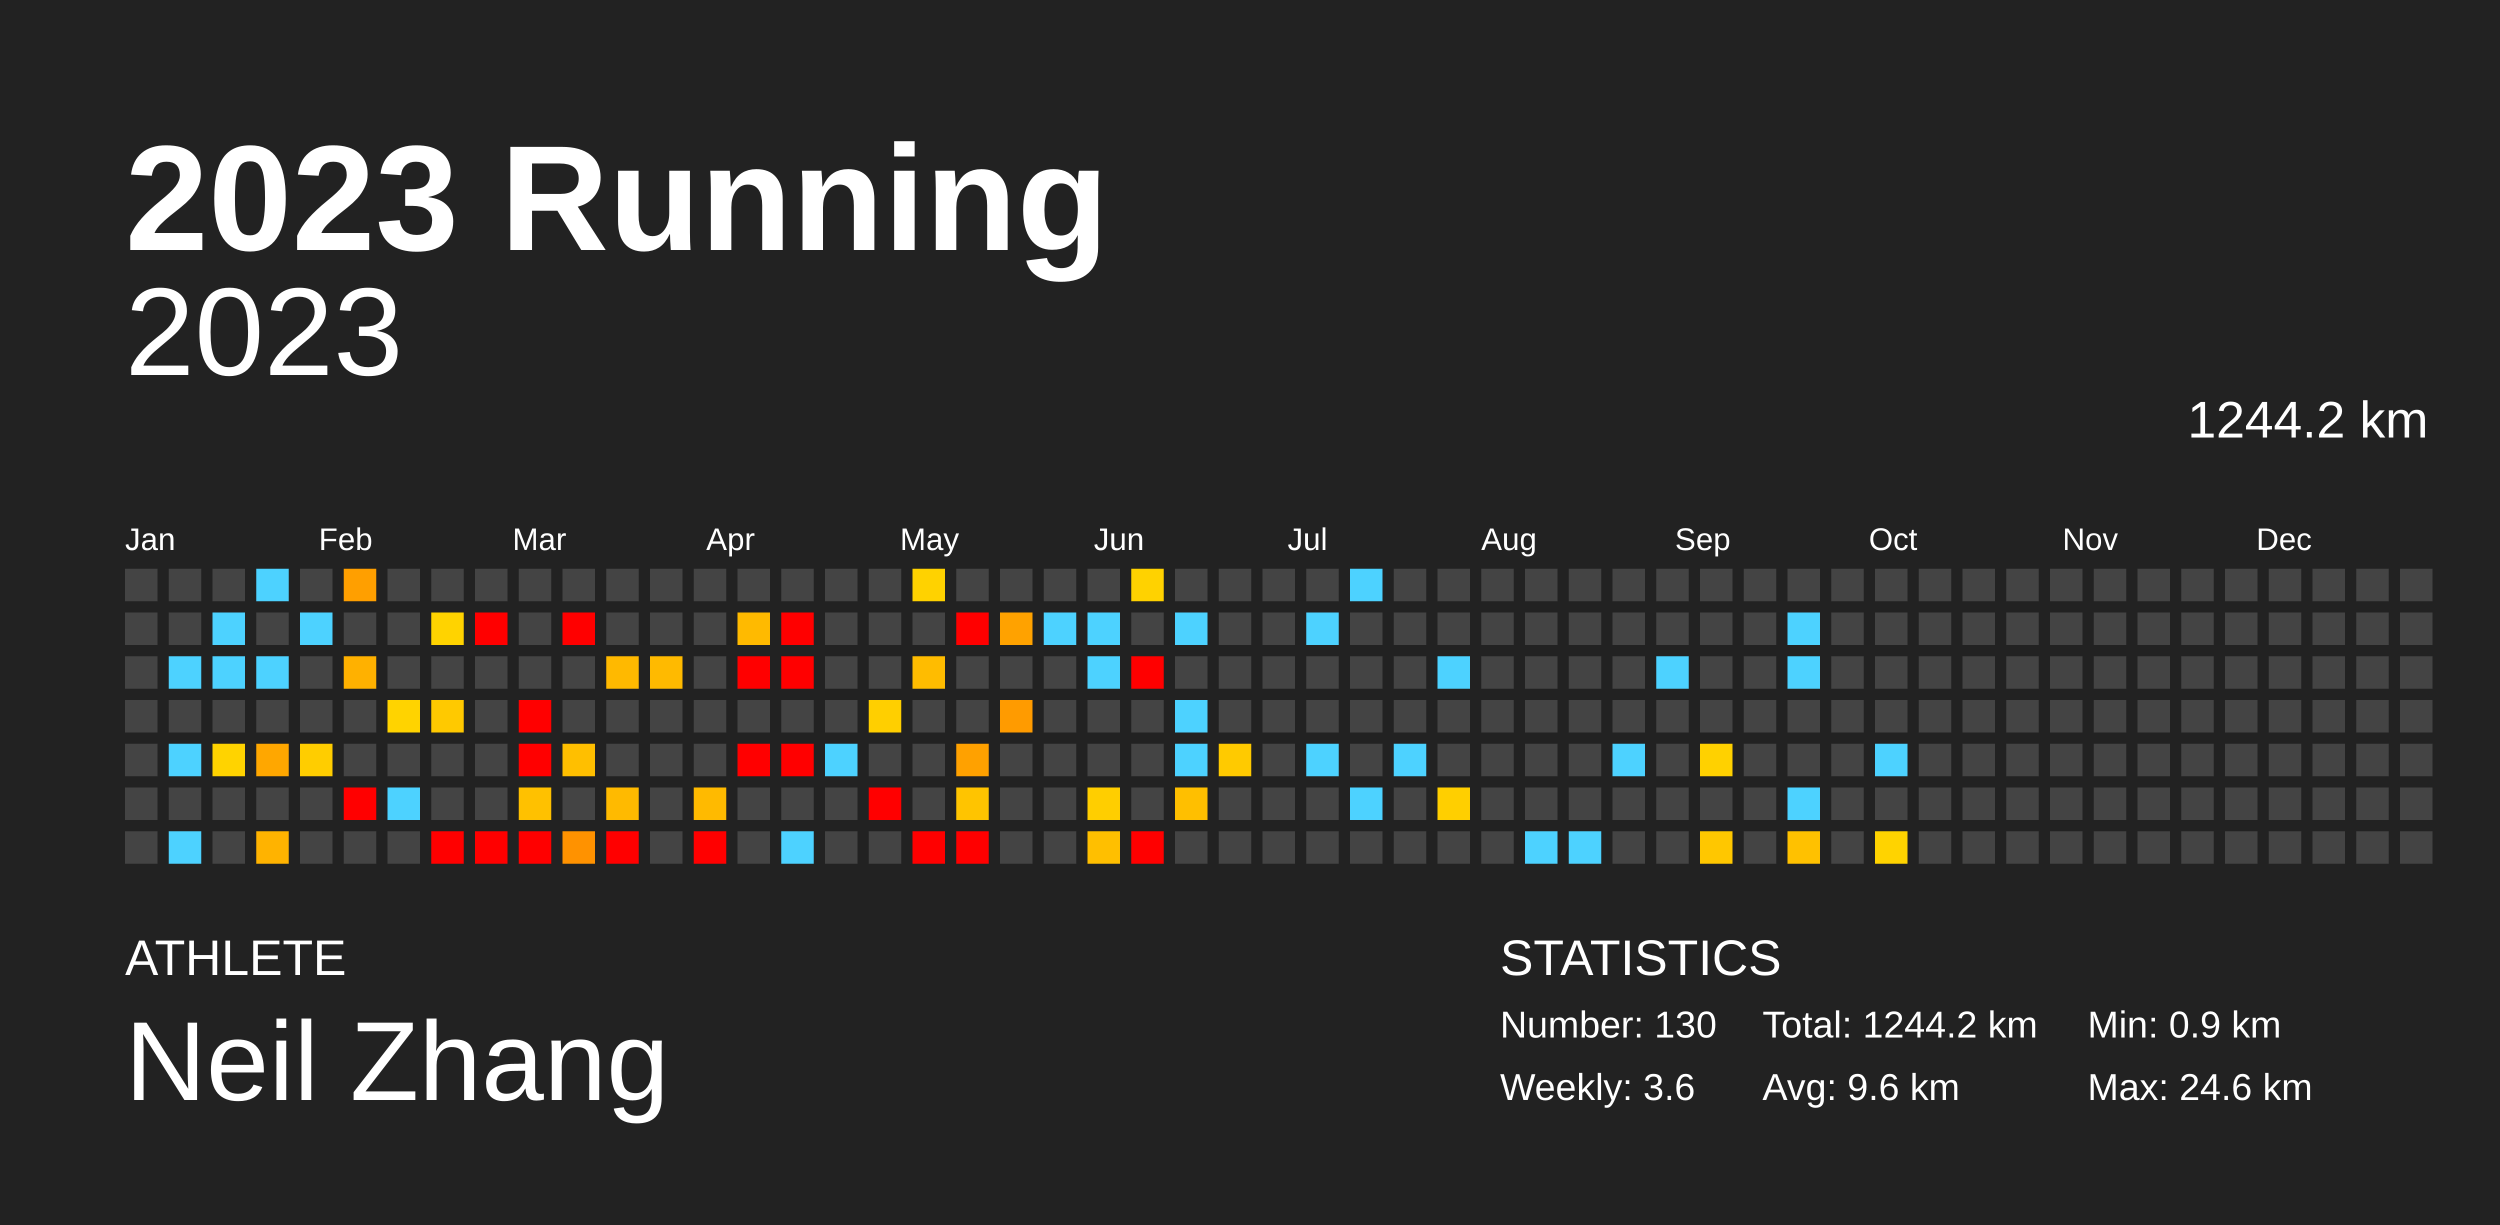
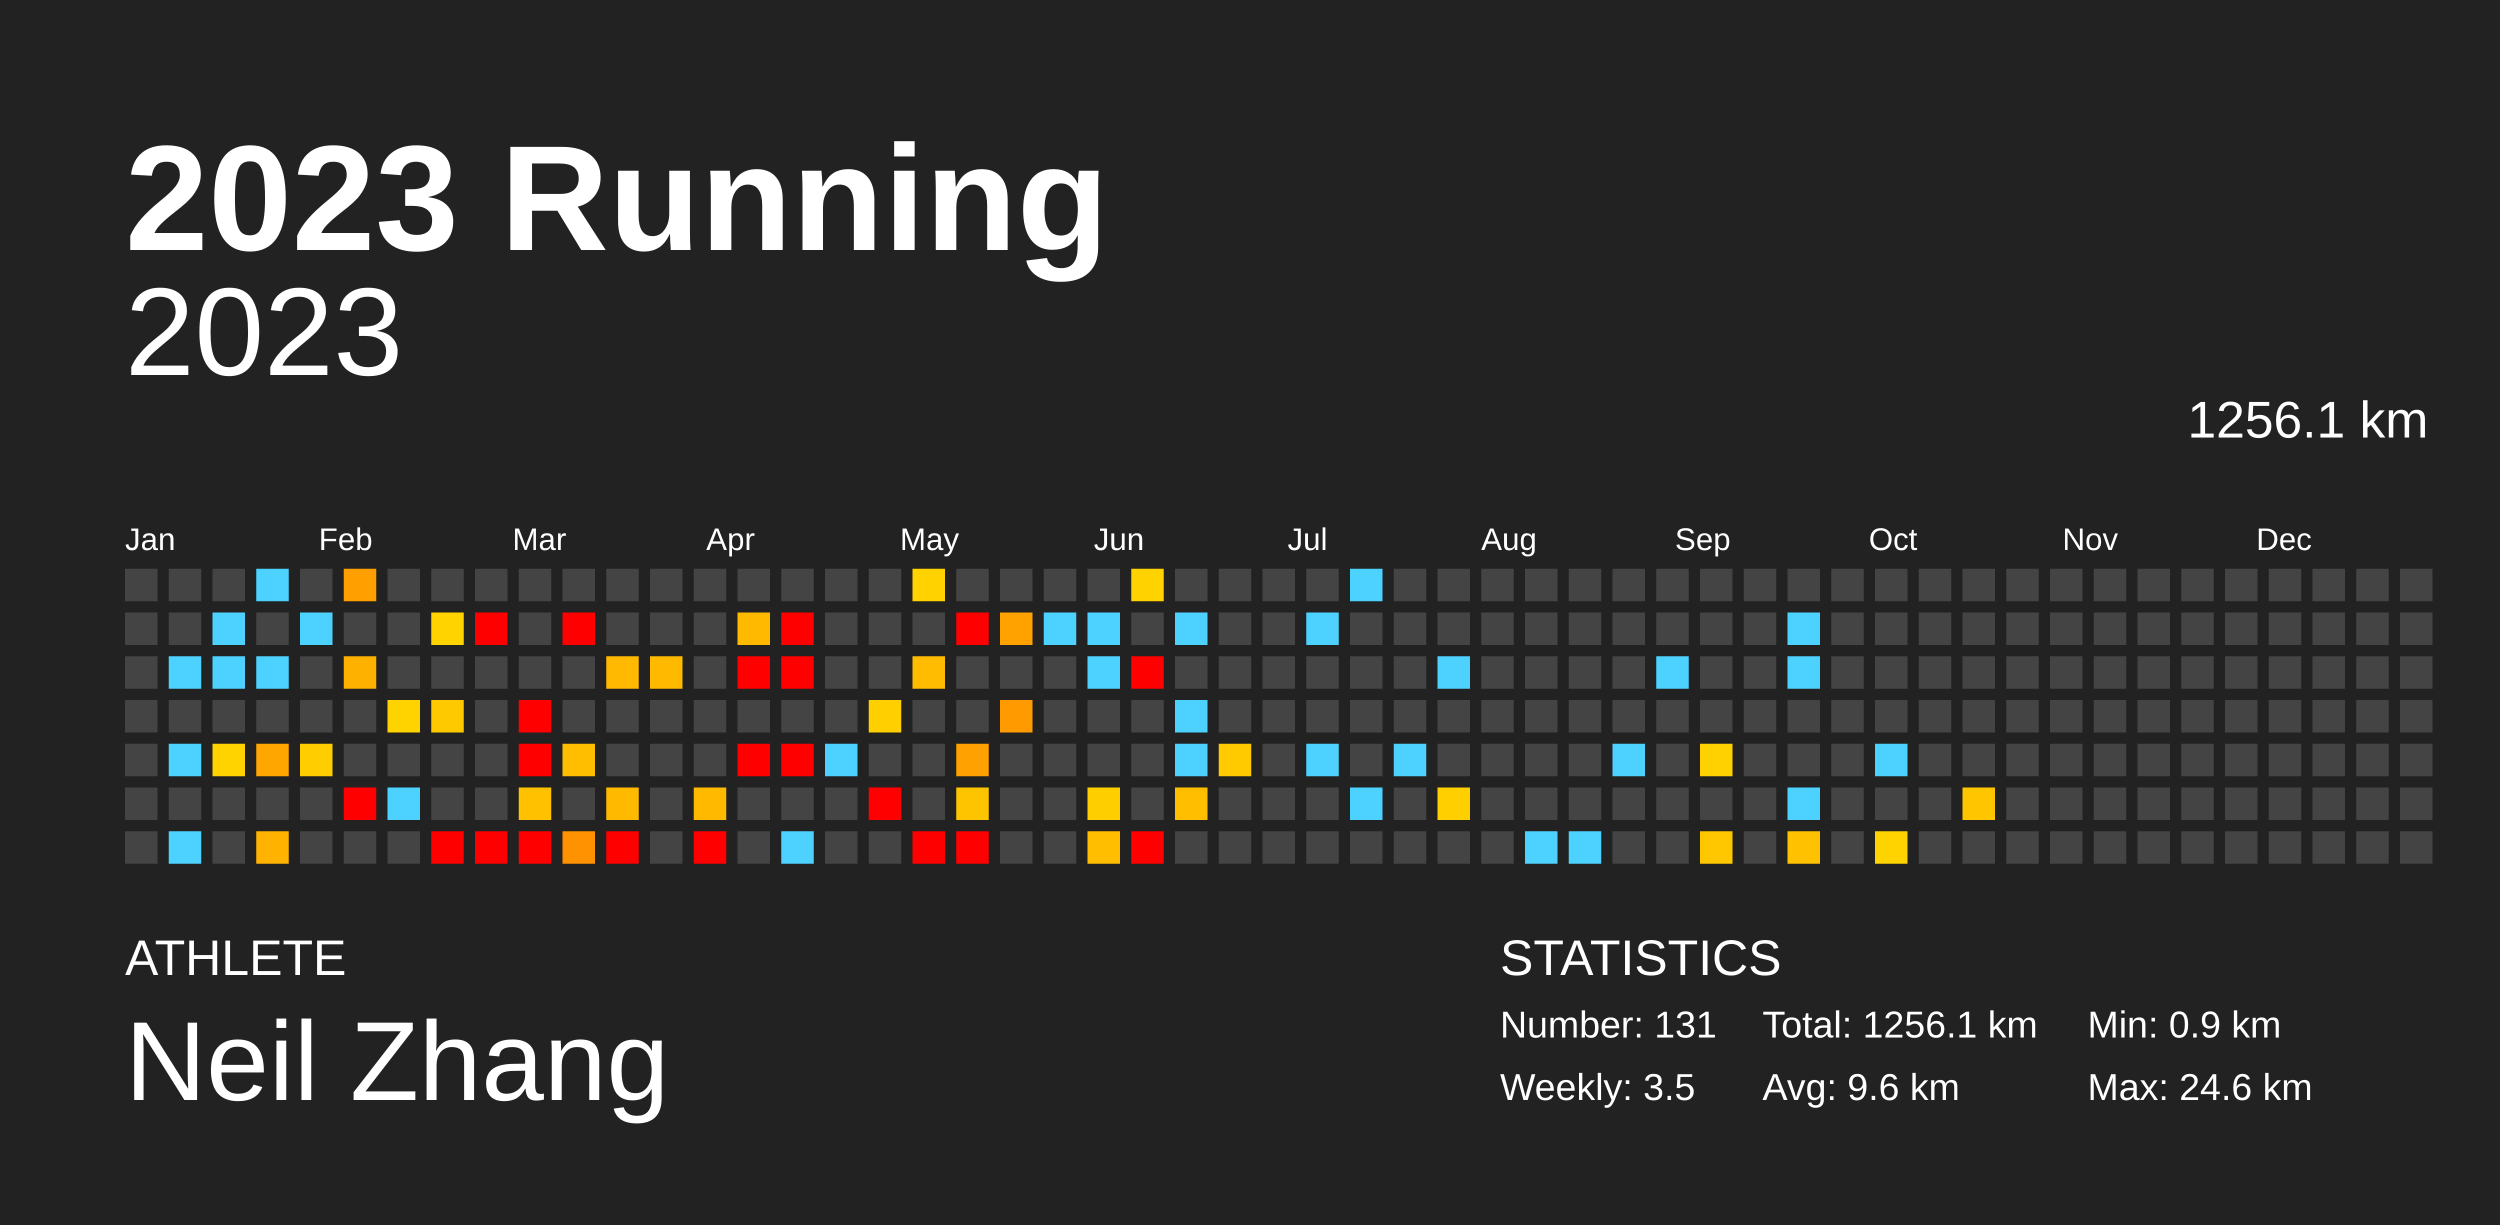
<svg xmlns="http://www.w3.org/2000/svg" baseProfile="full" height="98mm" version="1.1" viewBox="0,0,200,98" width="200mm">
  <defs />
  <rect fill="#222222" height="98" width="200" x="0" y="0" />
  <text fill="#FFFFFF" style="font-size:12px; font-family:Arial; font-weight:bold;" x="10" y="20">2023 Running</text>
  <text fill="#FFFFFF" style="font-size:4px; font-family:Arial" x="10" y="78">ATHLETE</text>
  <text fill="#FFFFFF" style="font-size:9px; font-family:Arial" x="10" y="88">Neil Zhang</text>
  <text fill="#FFFFFF" style="font-size:4px; font-family:Arial" x="120" y="78">STATISTICS</text>
-   <text fill="#FFFFFF" style="font-size:3px; font-family:Arial" x="120" y="83">Number: 130</text>
-   <text fill="#FFFFFF" style="font-size:3px; font-family:Arial" x="120" y="88">Weekly: 3.6</text>
-   <text fill="#FFFFFF" style="font-size:3px; font-family:Arial" x="141" y="83">Total: 1244.2 km</text>
+   <text fill="#FFFFFF" style="font-size:3px; font-family:Arial" x="120" y="83">Number: 131</text>
+   <text fill="#FFFFFF" style="font-size:3px; font-family:Arial" x="120" y="88">Weekly: 3.5</text>
+   <text fill="#FFFFFF" style="font-size:3px; font-family:Arial" x="141" y="83">Total: 1256.1 km</text>
  <text fill="#FFFFFF" style="font-size:3px; font-family:Arial" x="141" y="88">Avg: 9.6 km</text>
  <text fill="#FFFFFF" style="font-size:3px; font-family:Arial" x="167" y="83">Min: 0.9 km</text>
  <text fill="#FFFFFF" style="font-size:3px; font-family:Arial" x="167" y="88">Max: 24.6 km</text>
  <text alignment-baseline="hanging" fill="#FFFFFF" style="font-size:10.0px; font-family:Arial;" x="10" y="30">2023</text>
-   <text alignment-baseline="hanging" fill="#FFFFFF" style="font-size:4.125px; font-family:Arial;" x="175" y="35">1244.2 km</text>
+   <text alignment-baseline="hanging" fill="#FFFFFF" style="font-size:4.125px; font-family:Arial;" x="175" y="35">1256.1 km</text>
  <text fill="#FFFFFF" style="font-size:2.5px; font-family:Arial" x="10.0" y="44">Jan</text>
  <text fill="#FFFFFF" style="font-size:2.5px; font-family:Arial" x="25.5" y="44">Feb</text>
  <text fill="#FFFFFF" style="font-size:2.5px; font-family:Arial" x="41.0" y="44">Mar</text>
  <text fill="#FFFFFF" style="font-size:2.5px; font-family:Arial" x="56.5" y="44">Apr</text>
  <text fill="#FFFFFF" style="font-size:2.5px; font-family:Arial" x="72.0" y="44">May</text>
  <text fill="#FFFFFF" style="font-size:2.5px; font-family:Arial" x="87.5" y="44">Jun</text>
  <text fill="#FFFFFF" style="font-size:2.5px; font-family:Arial" x="103.0" y="44">Jul</text>
  <text fill="#FFFFFF" style="font-size:2.5px; font-family:Arial" x="118.5" y="44">Aug</text>
  <text fill="#FFFFFF" style="font-size:2.5px; font-family:Arial" x="134.0" y="44">Sep</text>
  <text fill="#FFFFFF" style="font-size:2.5px; font-family:Arial" x="149.5" y="44">Oct</text>
  <text fill="#FFFFFF" style="font-size:2.5px; font-family:Arial" x="165.0" y="44">Nov</text>
  <text fill="#FFFFFF" style="font-size:2.5px; font-family:Arial" x="180.5" y="44">Dec</text>
  <rect fill="#444444" height="2.6" width="2.6" x="10.0" y="45.5" />
  <rect fill="#444444" height="2.6" width="2.6" x="10.0" y="49.0" />
  <rect fill="#444444" height="2.6" width="2.6" x="10.0" y="52.5" />
  <rect fill="#444444" height="2.6" width="2.6" x="10.0" y="56.0" />
  <rect fill="#444444" height="2.6" width="2.6" x="10.0" y="59.5" />
  <rect fill="#444444" height="2.6" width="2.6" x="10.0" y="63.0" />
  <rect fill="#444444" height="2.6" width="2.6" x="10.0" y="66.5" />
  <rect fill="#444444" height="2.6" width="2.6" x="13.5" y="45.5" />
  <rect fill="#444444" height="2.6" width="2.6" x="13.5" y="49.0" />
  <rect fill="#4dd2ff" height="2.6" width="2.6" x="13.5" y="52.5" />
  <rect fill="#444444" height="2.6" width="2.6" x="13.5" y="56.0" />
  <rect fill="#4dd2ff" height="2.6" width="2.6" x="13.5" y="59.5" />
  <rect fill="#444444" height="2.6" width="2.6" x="13.5" y="63.0" />
  <rect fill="#4dd2ff" height="2.6" width="2.6" x="13.5" y="66.5" />
  <rect fill="#444444" height="2.6" width="2.6" x="17.0" y="45.5" />
  <rect fill="#4dd2ff" height="2.6" width="2.6" x="17.0" y="49.0" />
  <rect fill="#4dd2ff" height="2.6" width="2.6" x="17.0" y="52.5" />
  <rect fill="#444444" height="2.6" width="2.6" x="17.0" y="56.0" />
  <rect fill="#ffd300" height="2.6" width="2.6" x="17.0" y="59.5" />
  <rect fill="#444444" height="2.6" width="2.6" x="17.0" y="63.0" />
  <rect fill="#444444" height="2.6" width="2.6" x="17.0" y="66.5" />
  <rect fill="#4dd2ff" height="2.6" width="2.6" x="20.5" y="45.5" />
  <rect fill="#444444" height="2.6" width="2.6" x="20.5" y="49.0" />
  <rect fill="#4dd2ff" height="2.6" width="2.6" x="20.5" y="52.5" />
  <rect fill="#444444" height="2.6" width="2.6" x="20.5" y="56.0" />
  <rect fill="#ffa700" height="2.6" width="2.6" x="20.5" y="59.5" />
  <rect fill="#444444" height="2.6" width="2.6" x="20.5" y="63.0" />
  <rect fill="#ffb300" height="2.6" width="2.6" x="20.5" y="66.5" />
  <rect fill="#444444" height="2.6" width="2.6" x="24.0" y="45.5" />
  <rect fill="#4dd2ff" height="2.6" width="2.6" x="24.0" y="49.0" />
  <rect fill="#444444" height="2.6" width="2.6" x="24.0" y="52.5" />
  <rect fill="#444444" height="2.6" width="2.6" x="24.0" y="56.0" />
  <rect fill="#ffcd00" height="2.6" width="2.6" x="24.0" y="59.5" />
  <rect fill="#444444" height="2.6" width="2.6" x="24.0" y="63.0" />
  <rect fill="#444444" height="2.6" width="2.6" x="24.0" y="66.5" />
  <rect fill="#ff9f00" height="2.6" width="2.6" x="27.5" y="45.5" />
  <rect fill="#444444" height="2.6" width="2.6" x="27.5" y="49.0" />
  <rect fill="#ffb100" height="2.6" width="2.6" x="27.5" y="52.5" />
  <rect fill="#444444" height="2.6" width="2.6" x="27.5" y="56.0" />
  <rect fill="#444444" height="2.6" width="2.6" x="27.5" y="59.5" />
  <rect fill="red" height="2.6" width="2.6" x="27.5" y="63.0" />
  <rect fill="#444444" height="2.6" width="2.6" x="27.5" y="66.5" />
  <rect fill="#444444" height="2.6" width="2.6" x="31.0" y="45.5" />
  <rect fill="#444444" height="2.6" width="2.6" x="31.0" y="49.0" />
  <rect fill="#444444" height="2.6" width="2.6" x="31.0" y="52.5" />
  <rect fill="#ffd300" height="2.6" width="2.6" x="31.0" y="56.0" />
  <rect fill="#444444" height="2.6" width="2.6" x="31.0" y="59.5" />
  <rect fill="#4dd2ff" height="2.6" width="2.6" x="31.0" y="63.0" />
  <rect fill="#444444" height="2.6" width="2.6" x="31.0" y="66.5" />
  <rect fill="#444444" height="2.6" width="2.6" x="34.5" y="45.5" />
  <rect fill="#ffd300" height="2.6" width="2.6" x="34.5" y="49.0" />
  <rect fill="#444444" height="2.6" width="2.6" x="34.5" y="52.5" />
  <rect fill="#ffc900" height="2.6" width="2.6" x="34.5" y="56.0" />
  <rect fill="#444444" height="2.6" width="2.6" x="34.5" y="59.5" />
  <rect fill="#444444" height="2.6" width="2.6" x="34.5" y="63.0" />
  <rect fill="red" height="2.6" width="2.6" x="34.5" y="66.5" />
  <rect fill="#444444" height="2.6" width="2.6" x="38.0" y="45.5" />
  <rect fill="red" height="2.6" width="2.6" x="38.0" y="49.0" />
  <rect fill="#444444" height="2.6" width="2.6" x="38.0" y="52.5" />
  <rect fill="#444444" height="2.6" width="2.6" x="38.0" y="56.0" />
  <rect fill="#444444" height="2.6" width="2.6" x="38.0" y="59.5" />
  <rect fill="#444444" height="2.6" width="2.6" x="38.0" y="63.0" />
  <rect fill="red" height="2.6" width="2.6" x="38.0" y="66.5" />
  <rect fill="#444444" height="2.6" width="2.6" x="41.5" y="45.5" />
  <rect fill="#444444" height="2.6" width="2.6" x="41.5" y="49.0" />
  <rect fill="#444444" height="2.6" width="2.6" x="41.5" y="52.5" />
  <rect fill="red" height="2.6" width="2.6" x="41.5" y="56.0" />
  <rect fill="red" height="2.6" width="2.6" x="41.5" y="59.5" />
  <rect fill="#ffc100" height="2.6" width="2.6" x="41.5" y="63.0" />
  <rect fill="red" height="2.6" width="2.6" x="41.5" y="66.5" />
  <rect fill="#444444" height="2.6" width="2.6" x="45.0" y="45.5" />
  <rect fill="red" height="2.6" width="2.6" x="45.0" y="49.0" />
  <rect fill="#444444" height="2.6" width="2.6" x="45.0" y="52.5" />
  <rect fill="#444444" height="2.6" width="2.6" x="45.0" y="56.0" />
  <rect fill="#ffbf00" height="2.6" width="2.6" x="45.0" y="59.5" />
  <rect fill="#444444" height="2.6" width="2.6" x="45.0" y="63.0" />
  <rect fill="#ff9200" height="2.6" width="2.6" x="45.0" y="66.5" />
  <rect fill="#444444" height="2.6" width="2.6" x="48.5" y="45.5" />
  <rect fill="#444444" height="2.6" width="2.6" x="48.5" y="49.0" />
  <rect fill="#ffb900" height="2.6" width="2.6" x="48.5" y="52.5" />
  <rect fill="#444444" height="2.6" width="2.6" x="48.5" y="56.0" />
  <rect fill="#444444" height="2.6" width="2.6" x="48.5" y="59.5" />
  <rect fill="#ffba00" height="2.6" width="2.6" x="48.5" y="63.0" />
  <rect fill="red" height="2.6" width="2.6" x="48.5" y="66.5" />
  <rect fill="#444444" height="2.6" width="2.6" x="52.0" y="45.5" />
  <rect fill="#444444" height="2.6" width="2.6" x="52.0" y="49.0" />
  <rect fill="#ffba00" height="2.6" width="2.6" x="52.0" y="52.5" />
  <rect fill="#444444" height="2.6" width="2.6" x="52.0" y="56.0" />
  <rect fill="#444444" height="2.6" width="2.6" x="52.0" y="59.5" />
  <rect fill="#444444" height="2.6" width="2.6" x="52.0" y="63.0" />
  <rect fill="#444444" height="2.6" width="2.6" x="52.0" y="66.5" />
  <rect fill="#444444" height="2.6" width="2.6" x="55.5" y="45.5" />
  <rect fill="#444444" height="2.6" width="2.6" x="55.5" y="49.0" />
  <rect fill="#444444" height="2.6" width="2.6" x="55.5" y="52.5" />
  <rect fill="#444444" height="2.6" width="2.6" x="55.5" y="56.0" />
  <rect fill="#444444" height="2.6" width="2.6" x="55.5" y="59.5" />
  <rect fill="#ffba00" height="2.6" width="2.6" x="55.5" y="63.0" />
  <rect fill="red" height="2.6" width="2.6" x="55.5" y="66.5" />
  <rect fill="#444444" height="2.6" width="2.6" x="59.0" y="45.5" />
  <rect fill="#ffba00" height="2.6" width="2.6" x="59.0" y="49.0" />
  <rect fill="red" height="2.6" width="2.6" x="59.0" y="52.5" />
  <rect fill="#444444" height="2.6" width="2.6" x="59.0" y="56.0" />
  <rect fill="red" height="2.6" width="2.6" x="59.0" y="59.5" />
  <rect fill="#444444" height="2.6" width="2.6" x="59.0" y="63.0" />
  <rect fill="#444444" height="2.6" width="2.6" x="59.0" y="66.5" />
  <rect fill="#444444" height="2.6" width="2.6" x="62.5" y="45.5" />
  <rect fill="red" height="2.6" width="2.6" x="62.5" y="49.0" />
  <rect fill="red" height="2.6" width="2.6" x="62.5" y="52.5" />
  <rect fill="#444444" height="2.6" width="2.6" x="62.5" y="56.0" />
  <rect fill="red" height="2.6" width="2.6" x="62.5" y="59.5" />
  <rect fill="#444444" height="2.6" width="2.6" x="62.5" y="63.0" />
  <rect fill="#4dd2ff" height="2.6" width="2.6" x="62.5" y="66.5" />
  <rect fill="#444444" height="2.6" width="2.6" x="66.0" y="45.5" />
  <rect fill="#444444" height="2.6" width="2.6" x="66.0" y="49.0" />
  <rect fill="#444444" height="2.6" width="2.6" x="66.0" y="52.5" />
  <rect fill="#444444" height="2.6" width="2.6" x="66.0" y="56.0" />
  <rect fill="#4dd2ff" height="2.6" width="2.6" x="66.0" y="59.5" />
  <rect fill="#444444" height="2.6" width="2.6" x="66.0" y="63.0" />
  <rect fill="#444444" height="2.6" width="2.6" x="66.0" y="66.5" />
  <rect fill="#444444" height="2.6" width="2.6" x="69.5" y="45.5" />
  <rect fill="#444444" height="2.6" width="2.6" x="69.5" y="49.0" />
  <rect fill="#444444" height="2.6" width="2.6" x="69.5" y="52.5" />
  <rect fill="#ffcf00" height="2.6" width="2.6" x="69.5" y="56.0" />
  <rect fill="#444444" height="2.6" width="2.6" x="69.5" y="59.5" />
  <rect fill="red" height="2.6" width="2.6" x="69.5" y="63.0" />
  <rect fill="#444444" height="2.6" width="2.6" x="69.5" y="66.5" />
  <rect fill="#ffd200" height="2.6" width="2.6" x="73.0" y="45.5" />
  <rect fill="#444444" height="2.6" width="2.6" x="73.0" y="49.0" />
  <rect fill="#ffbc00" height="2.6" width="2.6" x="73.0" y="52.5" />
  <rect fill="#444444" height="2.6" width="2.6" x="73.0" y="56.0" />
  <rect fill="#444444" height="2.6" width="2.6" x="73.0" y="59.5" />
  <rect fill="#444444" height="2.6" width="2.6" x="73.0" y="63.0" />
  <rect fill="red" height="2.6" width="2.6" x="73.0" y="66.5" />
  <rect fill="#444444" height="2.6" width="2.6" x="76.5" y="45.5" />
  <rect fill="red" height="2.6" width="2.6" x="76.5" y="49.0" />
  <rect fill="#444444" height="2.6" width="2.6" x="76.5" y="52.5" />
  <rect fill="#444444" height="2.6" width="2.6" x="76.5" y="56.0" />
  <rect fill="#ffa100" height="2.6" width="2.6" x="76.5" y="59.5" />
  <rect fill="#ffc400" height="2.6" width="2.6" x="76.5" y="63.0" />
  <rect fill="red" height="2.6" width="2.6" x="76.5" y="66.5" />
  <rect fill="#444444" height="2.6" width="2.6" x="80.0" y="45.5" />
  <rect fill="#ffa200" height="2.6" width="2.6" x="80.0" y="49.0" />
  <rect fill="#444444" height="2.6" width="2.6" x="80.0" y="52.5" />
  <rect fill="#ff9b00" height="2.6" width="2.6" x="80.0" y="56.0" />
  <rect fill="#444444" height="2.6" width="2.6" x="80.0" y="59.5" />
  <rect fill="#444444" height="2.6" width="2.6" x="80.0" y="63.0" />
  <rect fill="#444444" height="2.6" width="2.6" x="80.0" y="66.5" />
  <rect fill="#444444" height="2.6" width="2.6" x="83.5" y="45.5" />
  <rect fill="#4dd2ff" height="2.6" width="2.6" x="83.5" y="49.0" />
  <rect fill="#444444" height="2.6" width="2.6" x="83.5" y="52.5" />
  <rect fill="#444444" height="2.6" width="2.6" x="83.5" y="56.0" />
  <rect fill="#444444" height="2.6" width="2.6" x="83.5" y="59.5" />
  <rect fill="#444444" height="2.6" width="2.6" x="83.5" y="63.0" />
  <rect fill="#444444" height="2.6" width="2.6" x="83.5" y="66.5" />
  <rect fill="#444444" height="2.6" width="2.6" x="87.0" y="45.5" />
  <rect fill="#4dd2ff" height="2.6" width="2.6" x="87.0" y="49.0" />
  <rect fill="#4dd2ff" height="2.6" width="2.6" x="87.0" y="52.5" />
  <rect fill="#444444" height="2.6" width="2.6" x="87.0" y="56.0" />
  <rect fill="#444444" height="2.6" width="2.6" x="87.0" y="59.5" />
  <rect fill="#ffce00" height="2.6" width="2.6" x="87.0" y="63.0" />
  <rect fill="#ffbf00" height="2.6" width="2.6" x="87.0" y="66.5" />
  <rect fill="#ffd200" height="2.6" width="2.6" x="90.5" y="45.5" />
  <rect fill="#444444" height="2.6" width="2.6" x="90.5" y="49.0" />
  <rect fill="red" height="2.6" width="2.6" x="90.5" y="52.5" />
  <rect fill="#444444" height="2.6" width="2.6" x="90.5" y="56.0" />
  <rect fill="#444444" height="2.6" width="2.6" x="90.5" y="59.5" />
  <rect fill="#444444" height="2.6" width="2.6" x="90.5" y="63.0" />
  <rect fill="red" height="2.6" width="2.6" x="90.5" y="66.5" />
  <rect fill="#444444" height="2.6" width="2.6" x="94.0" y="45.5" />
  <rect fill="#4dd2ff" height="2.6" width="2.6" x="94.0" y="49.0" />
  <rect fill="#444444" height="2.6" width="2.6" x="94.0" y="52.5" />
  <rect fill="#4dd2ff" height="2.6" width="2.6" x="94.0" y="56.0" />
  <rect fill="#4dd2ff" height="2.6" width="2.6" x="94.0" y="59.5" />
  <rect fill="#ffbf00" height="2.6" width="2.6" x="94.0" y="63.0" />
  <rect fill="#444444" height="2.6" width="2.6" x="94.0" y="66.5" />
  <rect fill="#444444" height="2.6" width="2.6" x="97.5" y="45.5" />
  <rect fill="#444444" height="2.6" width="2.6" x="97.5" y="49.0" />
  <rect fill="#444444" height="2.6" width="2.6" x="97.5" y="52.5" />
  <rect fill="#444444" height="2.6" width="2.6" x="97.5" y="56.0" />
  <rect fill="#ffca00" height="2.6" width="2.6" x="97.5" y="59.5" />
  <rect fill="#444444" height="2.6" width="2.6" x="97.5" y="63.0" />
  <rect fill="#444444" height="2.6" width="2.6" x="97.5" y="66.5" />
  <rect fill="#444444" height="2.6" width="2.6" x="101.0" y="45.5" />
  <rect fill="#444444" height="2.6" width="2.6" x="101.0" y="49.0" />
  <rect fill="#444444" height="2.6" width="2.6" x="101.0" y="52.5" />
  <rect fill="#444444" height="2.6" width="2.6" x="101.0" y="56.0" />
  <rect fill="#444444" height="2.6" width="2.6" x="101.0" y="59.5" />
  <rect fill="#444444" height="2.6" width="2.6" x="101.0" y="63.0" />
  <rect fill="#444444" height="2.6" width="2.6" x="101.0" y="66.5" />
  <rect fill="#444444" height="2.6" width="2.6" x="104.5" y="45.5" />
  <rect fill="#4dd2ff" height="2.6" width="2.6" x="104.5" y="49.0" />
  <rect fill="#444444" height="2.6" width="2.6" x="104.5" y="52.5" />
  <rect fill="#444444" height="2.6" width="2.6" x="104.5" y="56.0" />
  <rect fill="#4dd2ff" height="2.6" width="2.6" x="104.5" y="59.5" />
  <rect fill="#444444" height="2.6" width="2.6" x="104.5" y="63.0" />
  <rect fill="#444444" height="2.6" width="2.6" x="104.5" y="66.5" />
  <rect fill="#4dd2ff" height="2.6" width="2.6" x="108.0" y="45.5" />
  <rect fill="#444444" height="2.6" width="2.6" x="108.0" y="49.0" />
  <rect fill="#444444" height="2.6" width="2.6" x="108.0" y="52.5" />
  <rect fill="#444444" height="2.6" width="2.6" x="108.0" y="56.0" />
  <rect fill="#444444" height="2.6" width="2.6" x="108.0" y="59.5" />
  <rect fill="#4dd2ff" height="2.6" width="2.6" x="108.0" y="63.0" />
  <rect fill="#444444" height="2.6" width="2.6" x="108.0" y="66.5" />
  <rect fill="#444444" height="2.6" width="2.6" x="111.5" y="45.5" />
  <rect fill="#444444" height="2.6" width="2.6" x="111.5" y="49.0" />
  <rect fill="#444444" height="2.6" width="2.6" x="111.5" y="52.5" />
  <rect fill="#444444" height="2.6" width="2.6" x="111.5" y="56.0" />
  <rect fill="#4dd2ff" height="2.6" width="2.6" x="111.5" y="59.5" />
  <rect fill="#444444" height="2.6" width="2.6" x="111.5" y="63.0" />
  <rect fill="#444444" height="2.6" width="2.6" x="111.5" y="66.5" />
  <rect fill="#444444" height="2.6" width="2.6" x="115.0" y="45.5" />
  <rect fill="#444444" height="2.6" width="2.6" x="115.0" y="49.0" />
  <rect fill="#4dd2ff" height="2.6" width="2.6" x="115.0" y="52.5" />
  <rect fill="#444444" height="2.6" width="2.6" x="115.0" y="56.0" />
  <rect fill="#444444" height="2.6" width="2.6" x="115.0" y="59.5" />
  <rect fill="#ffcf00" height="2.6" width="2.6" x="115.0" y="63.0" />
  <rect fill="#444444" height="2.6" width="2.6" x="115.0" y="66.5" />
  <rect fill="#444444" height="2.6" width="2.6" x="118.5" y="45.5" />
  <rect fill="#444444" height="2.6" width="2.6" x="118.5" y="49.0" />
  <rect fill="#444444" height="2.6" width="2.6" x="118.5" y="52.5" />
  <rect fill="#444444" height="2.6" width="2.6" x="118.5" y="56.0" />
  <rect fill="#444444" height="2.6" width="2.6" x="118.5" y="59.5" />
  <rect fill="#444444" height="2.6" width="2.6" x="118.5" y="63.0" />
  <rect fill="#444444" height="2.6" width="2.6" x="118.5" y="66.5" />
  <rect fill="#444444" height="2.6" width="2.6" x="122.0" y="45.5" />
  <rect fill="#444444" height="2.6" width="2.6" x="122.0" y="49.0" />
  <rect fill="#444444" height="2.6" width="2.6" x="122.0" y="52.5" />
  <rect fill="#444444" height="2.6" width="2.6" x="122.0" y="56.0" />
  <rect fill="#444444" height="2.6" width="2.6" x="122.0" y="59.5" />
  <rect fill="#444444" height="2.6" width="2.6" x="122.0" y="63.0" />
  <rect fill="#4dd2ff" height="2.6" width="2.6" x="122.0" y="66.5" />
  <rect fill="#444444" height="2.6" width="2.6" x="125.5" y="45.5" />
  <rect fill="#444444" height="2.6" width="2.6" x="125.5" y="49.0" />
  <rect fill="#444444" height="2.6" width="2.6" x="125.5" y="52.5" />
  <rect fill="#444444" height="2.6" width="2.6" x="125.5" y="56.0" />
  <rect fill="#444444" height="2.6" width="2.6" x="125.5" y="59.5" />
  <rect fill="#444444" height="2.6" width="2.6" x="125.5" y="63.0" />
  <rect fill="#4dd2ff" height="2.6" width="2.6" x="125.5" y="66.5" />
  <rect fill="#444444" height="2.6" width="2.6" x="129.0" y="45.5" />
  <rect fill="#444444" height="2.6" width="2.6" x="129.0" y="49.0" />
  <rect fill="#444444" height="2.6" width="2.6" x="129.0" y="52.5" />
  <rect fill="#444444" height="2.6" width="2.6" x="129.0" y="56.0" />
  <rect fill="#4dd2ff" height="2.6" width="2.6" x="129.0" y="59.5" />
  <rect fill="#444444" height="2.6" width="2.6" x="129.0" y="63.0" />
  <rect fill="#444444" height="2.6" width="2.6" x="129.0" y="66.5" />
  <rect fill="#444444" height="2.6" width="2.6" x="132.5" y="45.5" />
  <rect fill="#444444" height="2.6" width="2.6" x="132.5" y="49.0" />
  <rect fill="#4dd2ff" height="2.6" width="2.6" x="132.5" y="52.5" />
  <rect fill="#444444" height="2.6" width="2.6" x="132.5" y="56.0" />
  <rect fill="#444444" height="2.6" width="2.6" x="132.5" y="59.5" />
  <rect fill="#444444" height="2.6" width="2.6" x="132.5" y="63.0" />
  <rect fill="#444444" height="2.6" width="2.6" x="132.5" y="66.5" />
  <rect fill="#444444" height="2.6" width="2.6" x="136.0" y="45.5" />
  <rect fill="#444444" height="2.6" width="2.6" x="136.0" y="49.0" />
  <rect fill="#444444" height="2.6" width="2.6" x="136.0" y="52.5" />
  <rect fill="#444444" height="2.6" width="2.6" x="136.0" y="56.0" />
  <rect fill="#ffd100" height="2.6" width="2.6" x="136.0" y="59.5" />
  <rect fill="#444444" height="2.6" width="2.6" x="136.0" y="63.0" />
  <rect fill="#ffc700" height="2.6" width="2.6" x="136.0" y="66.5" />
  <rect fill="#444444" height="2.6" width="2.6" x="139.5" y="45.5" />
  <rect fill="#444444" height="2.6" width="2.6" x="139.5" y="49.0" />
  <rect fill="#444444" height="2.6" width="2.6" x="139.5" y="52.5" />
  <rect fill="#444444" height="2.6" width="2.6" x="139.5" y="56.0" />
  <rect fill="#444444" height="2.6" width="2.6" x="139.5" y="59.5" />
  <rect fill="#444444" height="2.6" width="2.6" x="139.5" y="63.0" />
  <rect fill="#444444" height="2.6" width="2.6" x="139.5" y="66.5" />
  <rect fill="#444444" height="2.6" width="2.6" x="143.0" y="45.5" />
  <rect fill="#4dd2ff" height="2.6" width="2.6" x="143.0" y="49.0" />
  <rect fill="#4dd2ff" height="2.6" width="2.6" x="143.0" y="52.5" />
  <rect fill="#444444" height="2.6" width="2.6" x="143.0" y="56.0" />
  <rect fill="#444444" height="2.6" width="2.6" x="143.0" y="59.5" />
  <rect fill="#4dd2ff" height="2.6" width="2.6" x="143.0" y="63.0" />
  <rect fill="#ffc100" height="2.6" width="2.6" x="143.0" y="66.5" />
  <rect fill="#444444" height="2.6" width="2.6" x="146.5" y="45.5" />
  <rect fill="#444444" height="2.6" width="2.6" x="146.5" y="49.0" />
  <rect fill="#444444" height="2.6" width="2.6" x="146.5" y="52.5" />
  <rect fill="#444444" height="2.6" width="2.6" x="146.5" y="56.0" />
  <rect fill="#444444" height="2.6" width="2.6" x="146.5" y="59.5" />
  <rect fill="#444444" height="2.6" width="2.6" x="146.5" y="63.0" />
  <rect fill="#444444" height="2.6" width="2.6" x="146.5" y="66.5" />
  <rect fill="#444444" height="2.6" width="2.6" x="150.0" y="45.5" />
  <rect fill="#444444" height="2.6" width="2.6" x="150.0" y="49.0" />
  <rect fill="#444444" height="2.6" width="2.6" x="150.0" y="52.5" />
  <rect fill="#444444" height="2.6" width="2.6" x="150.0" y="56.0" />
  <rect fill="#4dd2ff" height="2.6" width="2.6" x="150.0" y="59.5" />
  <rect fill="#444444" height="2.6" width="2.6" x="150.0" y="63.0" />
  <rect fill="#ffd300" height="2.6" width="2.6" x="150.0" y="66.5" />
  <rect fill="#444444" height="2.6" width="2.6" x="153.5" y="45.5" />
  <rect fill="#444444" height="2.6" width="2.6" x="153.5" y="49.0" />
  <rect fill="#444444" height="2.6" width="2.6" x="153.5" y="52.5" />
  <rect fill="#444444" height="2.6" width="2.6" x="153.5" y="56.0" />
  <rect fill="#444444" height="2.6" width="2.6" x="153.5" y="59.5" />
  <rect fill="#444444" height="2.6" width="2.6" x="153.5" y="63.0" />
  <rect fill="#444444" height="2.6" width="2.6" x="153.5" y="66.5" />
  <rect fill="#444444" height="2.6" width="2.6" x="157.0" y="45.5" />
  <rect fill="#444444" height="2.6" width="2.6" x="157.0" y="49.0" />
  <rect fill="#444444" height="2.6" width="2.6" x="157.0" y="52.5" />
  <rect fill="#444444" height="2.6" width="2.6" x="157.0" y="56.0" />
  <rect fill="#444444" height="2.6" width="2.6" x="157.0" y="59.5" />
-   <rect fill="#444444" height="2.6" width="2.6" x="157.0" y="63.0" />
+   <rect fill="#ffc600" height="2.6" width="2.6" x="157.0" y="63.0" />
  <rect fill="#444444" height="2.6" width="2.6" x="157.0" y="66.5" />
  <rect fill="#444444" height="2.6" width="2.6" x="160.5" y="45.5" />
  <rect fill="#444444" height="2.6" width="2.6" x="160.5" y="49.0" />
  <rect fill="#444444" height="2.6" width="2.6" x="160.5" y="52.5" />
  <rect fill="#444444" height="2.6" width="2.6" x="160.5" y="56.0" />
  <rect fill="#444444" height="2.6" width="2.6" x="160.5" y="59.5" />
  <rect fill="#444444" height="2.6" width="2.6" x="160.5" y="63.0" />
  <rect fill="#444444" height="2.6" width="2.6" x="160.5" y="66.5" />
  <rect fill="#444444" height="2.6" width="2.6" x="164.0" y="45.5" />
  <rect fill="#444444" height="2.6" width="2.6" x="164.0" y="49.0" />
  <rect fill="#444444" height="2.6" width="2.6" x="164.0" y="52.5" />
  <rect fill="#444444" height="2.6" width="2.6" x="164.0" y="56.0" />
  <rect fill="#444444" height="2.6" width="2.6" x="164.0" y="59.5" />
  <rect fill="#444444" height="2.6" width="2.6" x="164.0" y="63.0" />
  <rect fill="#444444" height="2.6" width="2.6" x="164.0" y="66.5" />
  <rect fill="#444444" height="2.6" width="2.6" x="167.5" y="45.5" />
  <rect fill="#444444" height="2.6" width="2.6" x="167.5" y="49.0" />
  <rect fill="#444444" height="2.6" width="2.6" x="167.5" y="52.5" />
  <rect fill="#444444" height="2.6" width="2.6" x="167.5" y="56.0" />
  <rect fill="#444444" height="2.6" width="2.6" x="167.5" y="59.5" />
  <rect fill="#444444" height="2.6" width="2.6" x="167.5" y="63.0" />
  <rect fill="#444444" height="2.6" width="2.6" x="167.5" y="66.5" />
  <rect fill="#444444" height="2.6" width="2.6" x="171.0" y="45.5" />
  <rect fill="#444444" height="2.6" width="2.6" x="171.0" y="49.0" />
  <rect fill="#444444" height="2.6" width="2.6" x="171.0" y="52.5" />
  <rect fill="#444444" height="2.6" width="2.6" x="171.0" y="56.0" />
  <rect fill="#444444" height="2.6" width="2.6" x="171.0" y="59.5" />
  <rect fill="#444444" height="2.6" width="2.6" x="171.0" y="63.0" />
  <rect fill="#444444" height="2.6" width="2.6" x="171.0" y="66.5" />
  <rect fill="#444444" height="2.6" width="2.6" x="174.5" y="45.5" />
  <rect fill="#444444" height="2.6" width="2.6" x="174.5" y="49.0" />
  <rect fill="#444444" height="2.6" width="2.6" x="174.5" y="52.5" />
  <rect fill="#444444" height="2.6" width="2.6" x="174.5" y="56.0" />
  <rect fill="#444444" height="2.6" width="2.6" x="174.5" y="59.5" />
  <rect fill="#444444" height="2.6" width="2.6" x="174.5" y="63.0" />
  <rect fill="#444444" height="2.6" width="2.6" x="174.5" y="66.5" />
  <rect fill="#444444" height="2.6" width="2.6" x="178.0" y="45.5" />
  <rect fill="#444444" height="2.6" width="2.6" x="178.0" y="49.0" />
  <rect fill="#444444" height="2.6" width="2.6" x="178.0" y="52.5" />
  <rect fill="#444444" height="2.6" width="2.6" x="178.0" y="56.0" />
  <rect fill="#444444" height="2.6" width="2.6" x="178.0" y="59.5" />
  <rect fill="#444444" height="2.6" width="2.6" x="178.0" y="63.0" />
  <rect fill="#444444" height="2.6" width="2.6" x="178.0" y="66.5" />
  <rect fill="#444444" height="2.6" width="2.6" x="181.5" y="45.5" />
  <rect fill="#444444" height="2.6" width="2.6" x="181.5" y="49.0" />
  <rect fill="#444444" height="2.6" width="2.6" x="181.5" y="52.5" />
  <rect fill="#444444" height="2.6" width="2.6" x="181.5" y="56.0" />
  <rect fill="#444444" height="2.6" width="2.6" x="181.5" y="59.5" />
  <rect fill="#444444" height="2.6" width="2.6" x="181.5" y="63.0" />
  <rect fill="#444444" height="2.6" width="2.6" x="181.5" y="66.5" />
  <rect fill="#444444" height="2.6" width="2.6" x="185.0" y="45.5" />
  <rect fill="#444444" height="2.6" width="2.6" x="185.0" y="49.0" />
  <rect fill="#444444" height="2.6" width="2.6" x="185.0" y="52.5" />
  <rect fill="#444444" height="2.6" width="2.6" x="185.0" y="56.0" />
  <rect fill="#444444" height="2.6" width="2.6" x="185.0" y="59.5" />
  <rect fill="#444444" height="2.6" width="2.6" x="185.0" y="63.0" />
  <rect fill="#444444" height="2.6" width="2.6" x="185.0" y="66.5" />
  <rect fill="#444444" height="2.6" width="2.6" x="188.5" y="45.5" />
  <rect fill="#444444" height="2.6" width="2.6" x="188.5" y="49.0" />
  <rect fill="#444444" height="2.6" width="2.6" x="188.5" y="52.5" />
  <rect fill="#444444" height="2.6" width="2.6" x="188.5" y="56.0" />
  <rect fill="#444444" height="2.6" width="2.6" x="188.5" y="59.5" />
  <rect fill="#444444" height="2.6" width="2.6" x="188.5" y="63.0" />
  <rect fill="#444444" height="2.6" width="2.6" x="188.5" y="66.5" />
  <rect fill="#444444" height="2.6" width="2.6" x="192.0" y="45.5" />
  <rect fill="#444444" height="2.6" width="2.6" x="192.0" y="49.0" />
  <rect fill="#444444" height="2.6" width="2.6" x="192.0" y="52.5" />
  <rect fill="#444444" height="2.6" width="2.6" x="192.0" y="56.0" />
  <rect fill="#444444" height="2.6" width="2.6" x="192.0" y="59.5" />
  <rect fill="#444444" height="2.6" width="2.6" x="192.0" y="63.0" />
  <rect fill="#444444" height="2.6" width="2.6" x="192.0" y="66.5" />
</svg>
